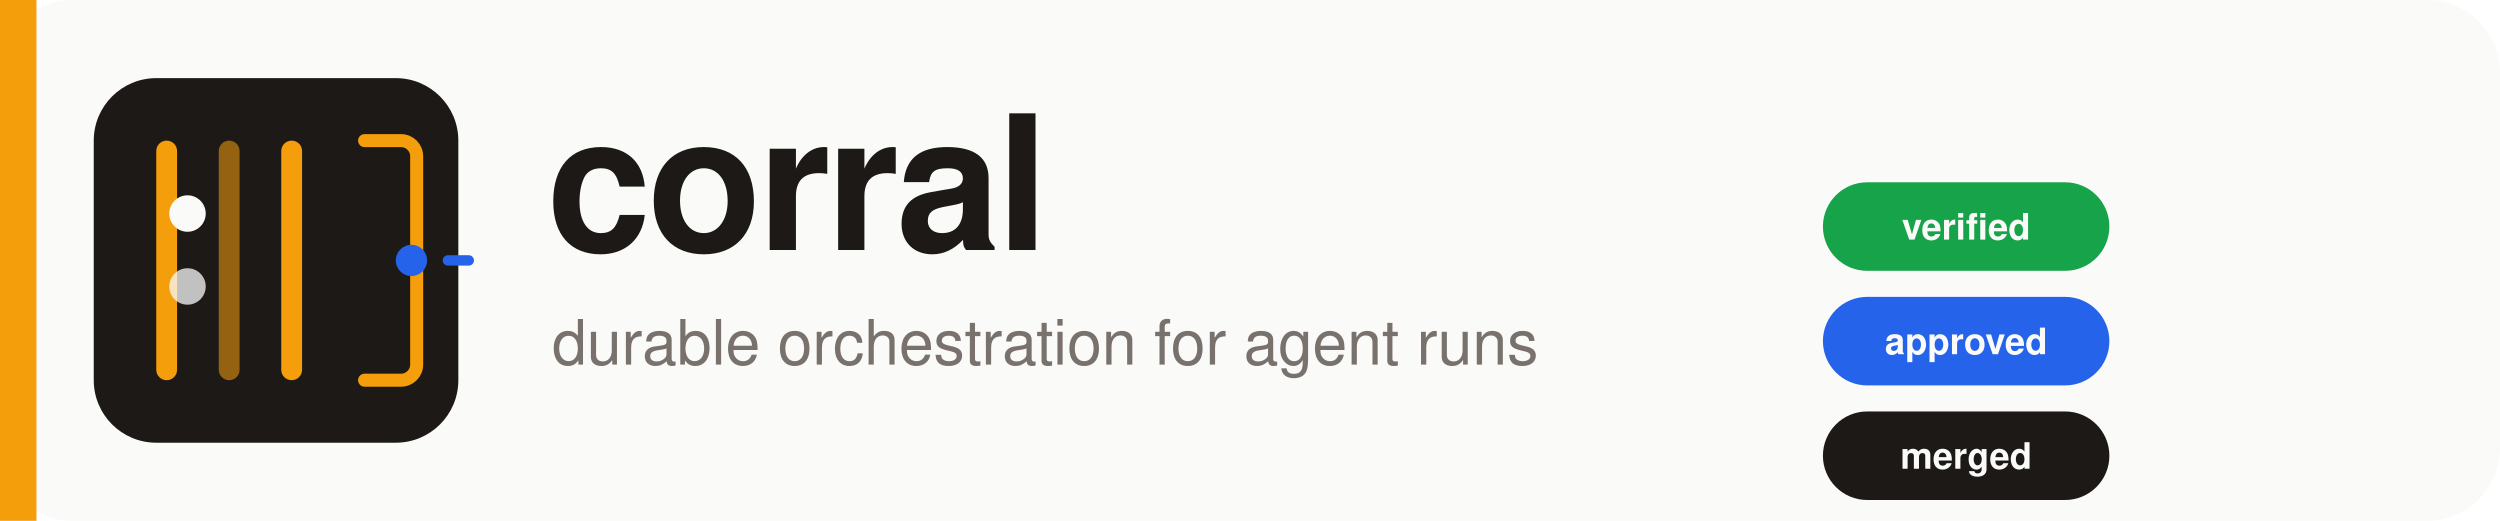
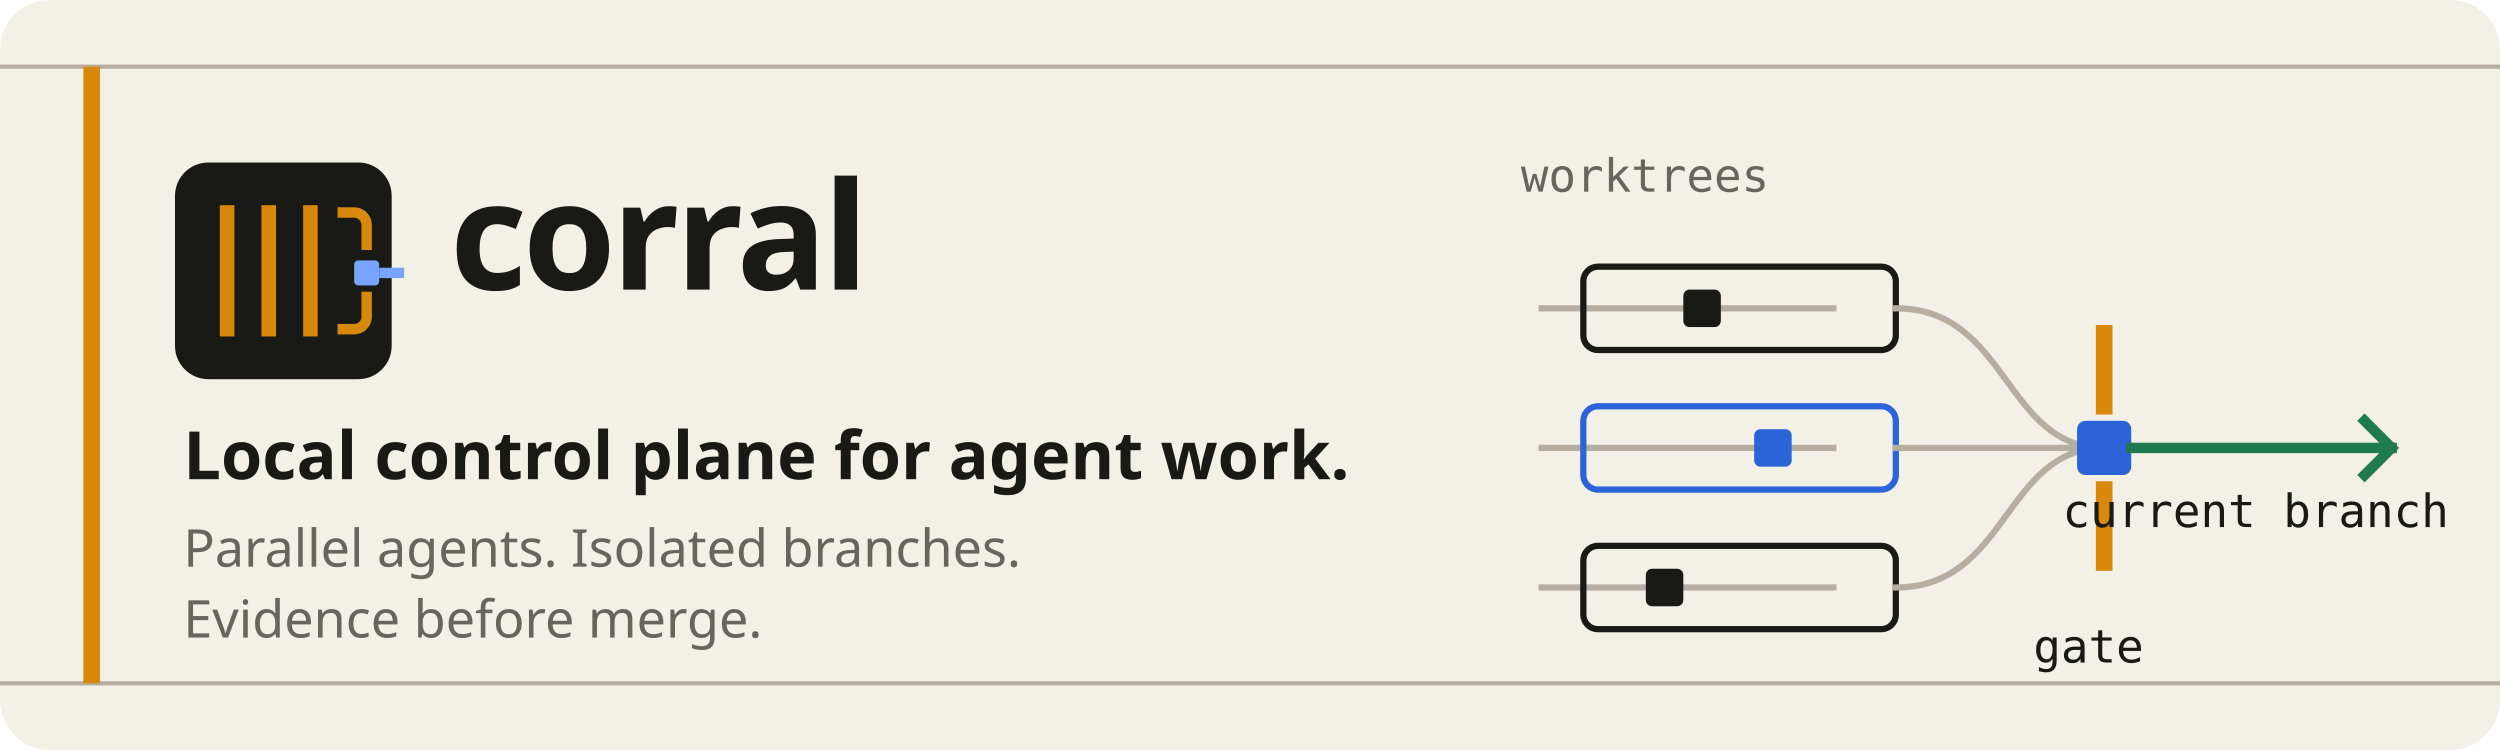
- <svg xmlns="http://www.w3.org/2000/svg" viewBox="0 0 960 200" width="960" height="200" role="img" aria-label="corral banner">
-   <rect width="960" height="200" rx="28" fill="#FAFAF9" />
-   <rect x="0" y="0" width="14" height="200" fill="#F59E0B" />
-   <g transform="translate(36,30)">
-     <rect x="0" y="0" width="140" height="140" rx="24" fill="#1C1917" />
-     <rect x="24" y="24" width="8" height="92" rx="4" fill="#F59E0B" />
-     <rect x="48" y="24" width="8" height="92" rx="4" fill="#F59E0B" opacity="0.55" />
-     <rect x="72" y="24" width="8" height="92" rx="4" fill="#F59E0B" />
-     <circle cx="36" cy="52" r="7" fill="#FAFAF9" />
-     <circle cx="36" cy="80" r="7" fill="#FAFAF9" opacity="0.75" />
-     <path d="M 104 24 h 14 a 6 6 0 0 1 6 6 v 80 a 6 6 0 0 1 -6 6 h -14" fill="none" stroke="#F59E0B" stroke-width="5" stroke-linecap="round" />
-     <circle cx="122" cy="70" r="6" fill="#2563EB" />
-     <path d="M 136 70 h 8" stroke="#2563EB" stroke-width="4" stroke-linecap="round" />
+ <svg xmlns="http://www.w3.org/2000/svg" viewBox="0 0 1200 360" width="1200" height="360" role="img" aria-labelledby="title desc" shape-rendering="geometricPrecision" text-rendering="geometricPrecision">
+   <style>
+     .paper{fill:#F3F0E8}.raised{fill:#E7E2D7}.ink{fill:#191A16}.ink-stroke{stroke:#191A16}.muted{fill:#66665E}.rail{stroke:#B6AFA1}.amber{fill:#D8890B}.amber-stroke{stroke:#D8890B}.blue{fill:#2B63D9}.blue-stroke{stroke:#2B63D9}.green{fill:#1F7A50}.green-stroke{stroke:#1F7A50}
+     @media (prefers-color-scheme:dark){.paper{fill:#141612}.raised{fill:#1D211C}.ink{fill:#ECE8DC}.ink-stroke{stroke:#ECE8DC}.muted{fill:#A3A096}.rail{stroke:#4B5048}.amber{fill:#F2AA2A}.amber-stroke{stroke:#F2AA2A}.blue{fill:#78A4FF}.blue-stroke{stroke:#78A4FF}.green{fill:#57C78B}.green-stroke{stroke:#57C78B}}
+   </style>
+   <rect width="1200" height="360" rx="24" class="paper" />
+   <path d="M0 32H1200M0 328H1200" class="rail" fill="none" stroke-width="2" />
+   <rect x="40" y="32" width="8" height="296" class="amber" />
+   <g transform="translate(84 78)">
+     <rect width="104" height="104" rx="16" fill="#191A16" />
+     <path d="M25 24v56M45 24v56M65 24v56" fill="none" stroke="#D8890B" stroke-width="7" stroke-linecap="square" />
+     <path d="M78 24h8a6 6 0 0 1 6 6v12M92 62v12a6 6 0 0 1-6 6h-8" fill="none" stroke="#D8890B" stroke-width="5" />
+     <rect x="86" y="47" width="12" height="12" rx="2" fill="#78A4FF" />
+     <path d="M98 53h12" stroke="#78A4FF" stroke-width="5" />
  </g>
-   <text x="210" y="96" font-family="ui-sans-serif, -apple-system, 'Segoe UI', Helvetica, Arial, sans-serif" font-size="72" font-weight="800" fill="#1C1917" letter-spacing="-1.5">corral</text>
-   <text x="212" y="140" font-family="ui-sans-serif, -apple-system, 'Segoe UI', Helvetica, Arial, sans-serif" font-size="24" fill="#78716C">durable orchestration for agent runs</text>
-   <g transform="translate(700,70)">
-     <rect x="0" y="0" width="110" height="34" rx="17" fill="#16A34A" />
-     <text x="55" y="22" text-anchor="middle" font-family="ui-sans-serif, -apple-system, 'Segoe UI', Helvetica, Arial, sans-serif" font-size="14" font-weight="700" fill="#FAFAF9">verified</text>
-     <rect x="0" y="44" width="110" height="34" rx="17" fill="#2563EB" />
-     <text x="55" y="66" text-anchor="middle" font-family="ui-sans-serif, -apple-system, 'Segoe UI', Helvetica, Arial, sans-serif" font-size="14" font-weight="700" fill="#FAFAF9">approved</text>
-     <rect x="0" y="88" width="110" height="34" rx="17" fill="#1C1917" />
-     <text x="55" y="110" text-anchor="middle" font-family="ui-sans-serif, -apple-system, 'Segoe UI', Helvetica, Arial, sans-serif" font-size="14" font-weight="700" fill="#FAFAF9">merged</text>
+   <text x="216" y="139" class="ink" font-family="'Avenir Next', Avenir, system-ui, sans-serif" font-size="72" font-weight="800" letter-spacing="-2">corral</text>
+   <text x="88" y="230" class="ink" font-family="'Avenir Next', Avenir, system-ui, sans-serif" font-size="32" font-weight="700">Local control plane for agent work.</text>
+   <text x="88" y="272" class="muted" font-family="'Avenir Next', Avenir, system-ui, sans-serif" font-size="25">Parallel agents. Isolated branches.</text>
+   <text x="88" y="306" class="muted" font-family="'Avenir Next', Avenir, system-ui, sans-serif" font-size="25">Evidence before merge.</text>
+   <g transform="translate(730 70)" fill="none" stroke-linecap="square" stroke-linejoin="miter">
+     <text x="0" y="22" class="muted" font-family="'SFMono-Regular', 'Cascadia Code', monospace" font-size="22">worktrees</text>
+     <path d="M10 78H150M10 145H150M10 212H150" class="rail" stroke-width="3" />
+     <rect x="30" y="58" width="150" height="40" rx="7" class="ink-stroke" stroke-width="3" />
+     <rect x="30" y="125" width="150" height="40" rx="7" class="blue-stroke" stroke-width="3" />
+     <rect x="30" y="192" width="150" height="40" rx="7" class="ink-stroke" stroke-width="3" />
+     <rect x="78" y="69" width="18" height="18" rx="3" class="ink" stroke="none" />
+     <rect x="112" y="136" width="18" height="18" rx="3" class="blue" stroke="none" />
+     <rect x="60" y="203" width="18" height="18" rx="3" class="ink" stroke="none" />
+     <path d="M180 78C234 78 232 145 280 145M180 145H280M180 212C234 212 232 145 280 145" class="rail" stroke-width="3" />
+     <path d="M280 90v35M280 165v35" class="amber-stroke" stroke-width="8" />
+     <rect x="267" y="132" width="26" height="26" rx="4" class="blue" stroke="none" />
+     <path d="M293 145H418" class="green-stroke" stroke-width="5" />
+     <path d="M405 132l13 13-13 13" class="green-stroke" stroke-width="5" />
+     <text x="246" y="248" class="ink" font-family="'SFMono-Regular', 'Cascadia Code', monospace" font-size="22">gate</text>
+     <text x="260" y="183" class="ink" font-family="'SFMono-Regular', 'Cascadia Code', monospace" font-size="22">current branch</text>
  </g>
</svg>
